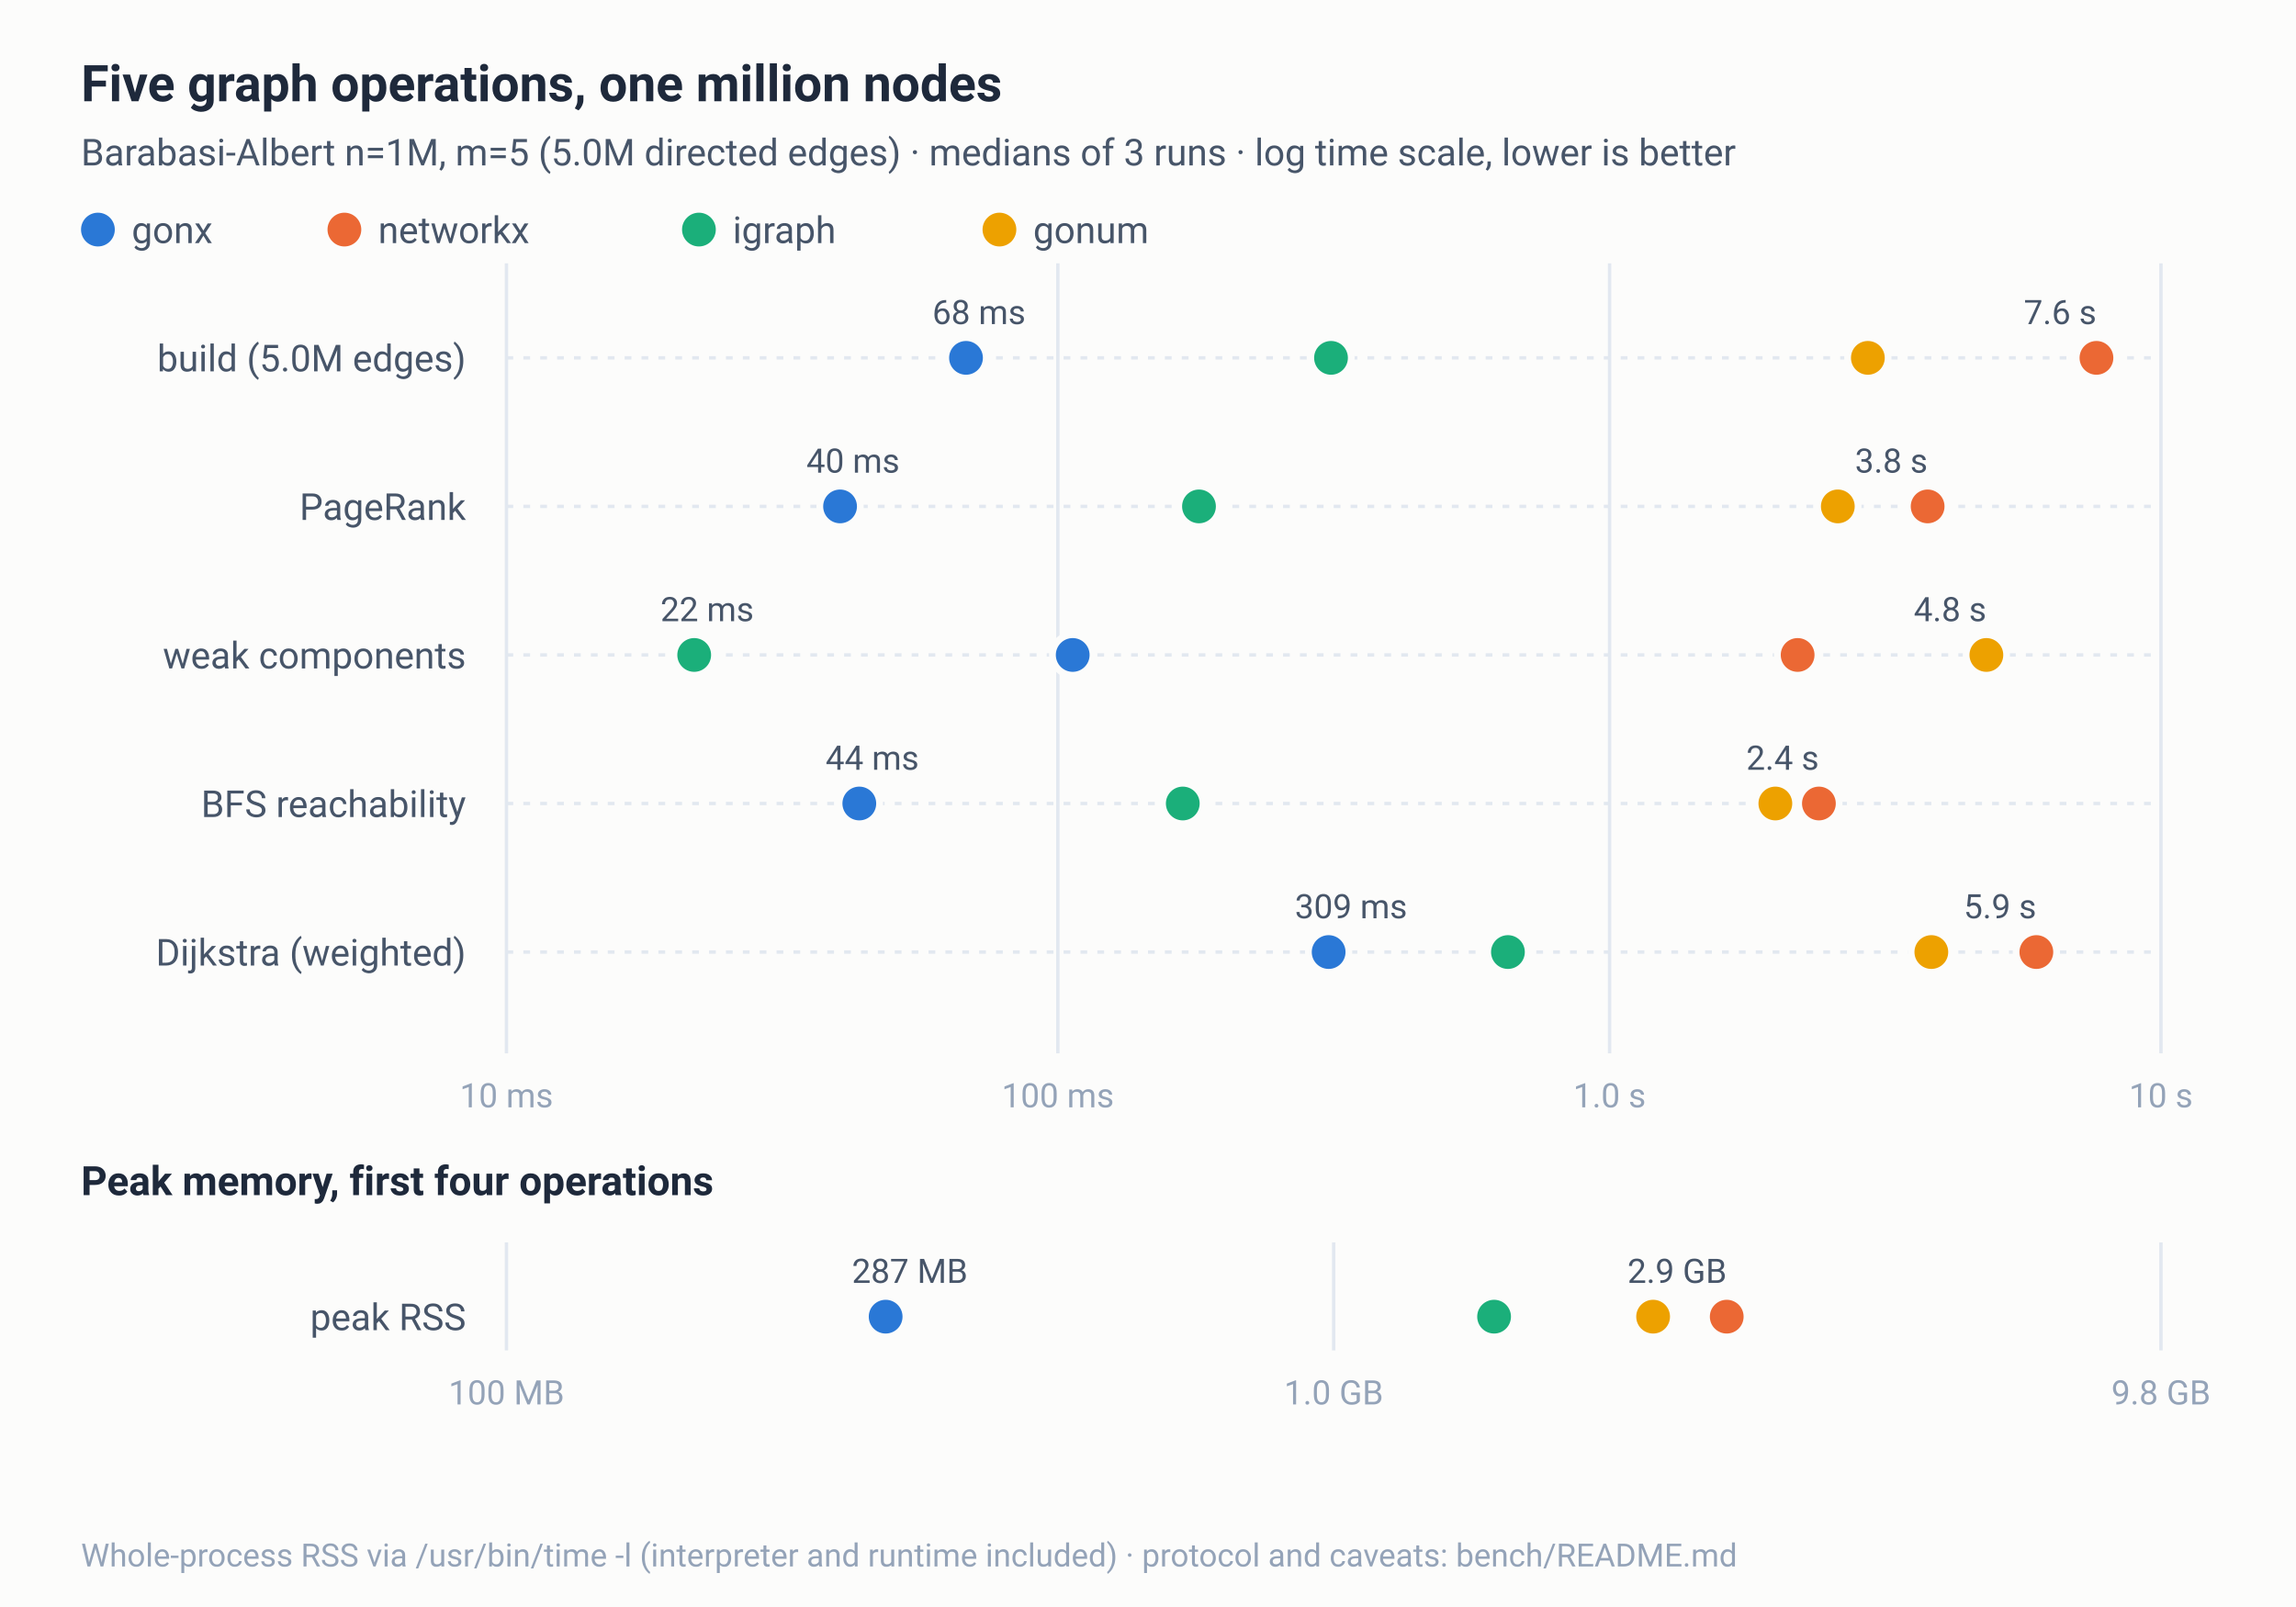
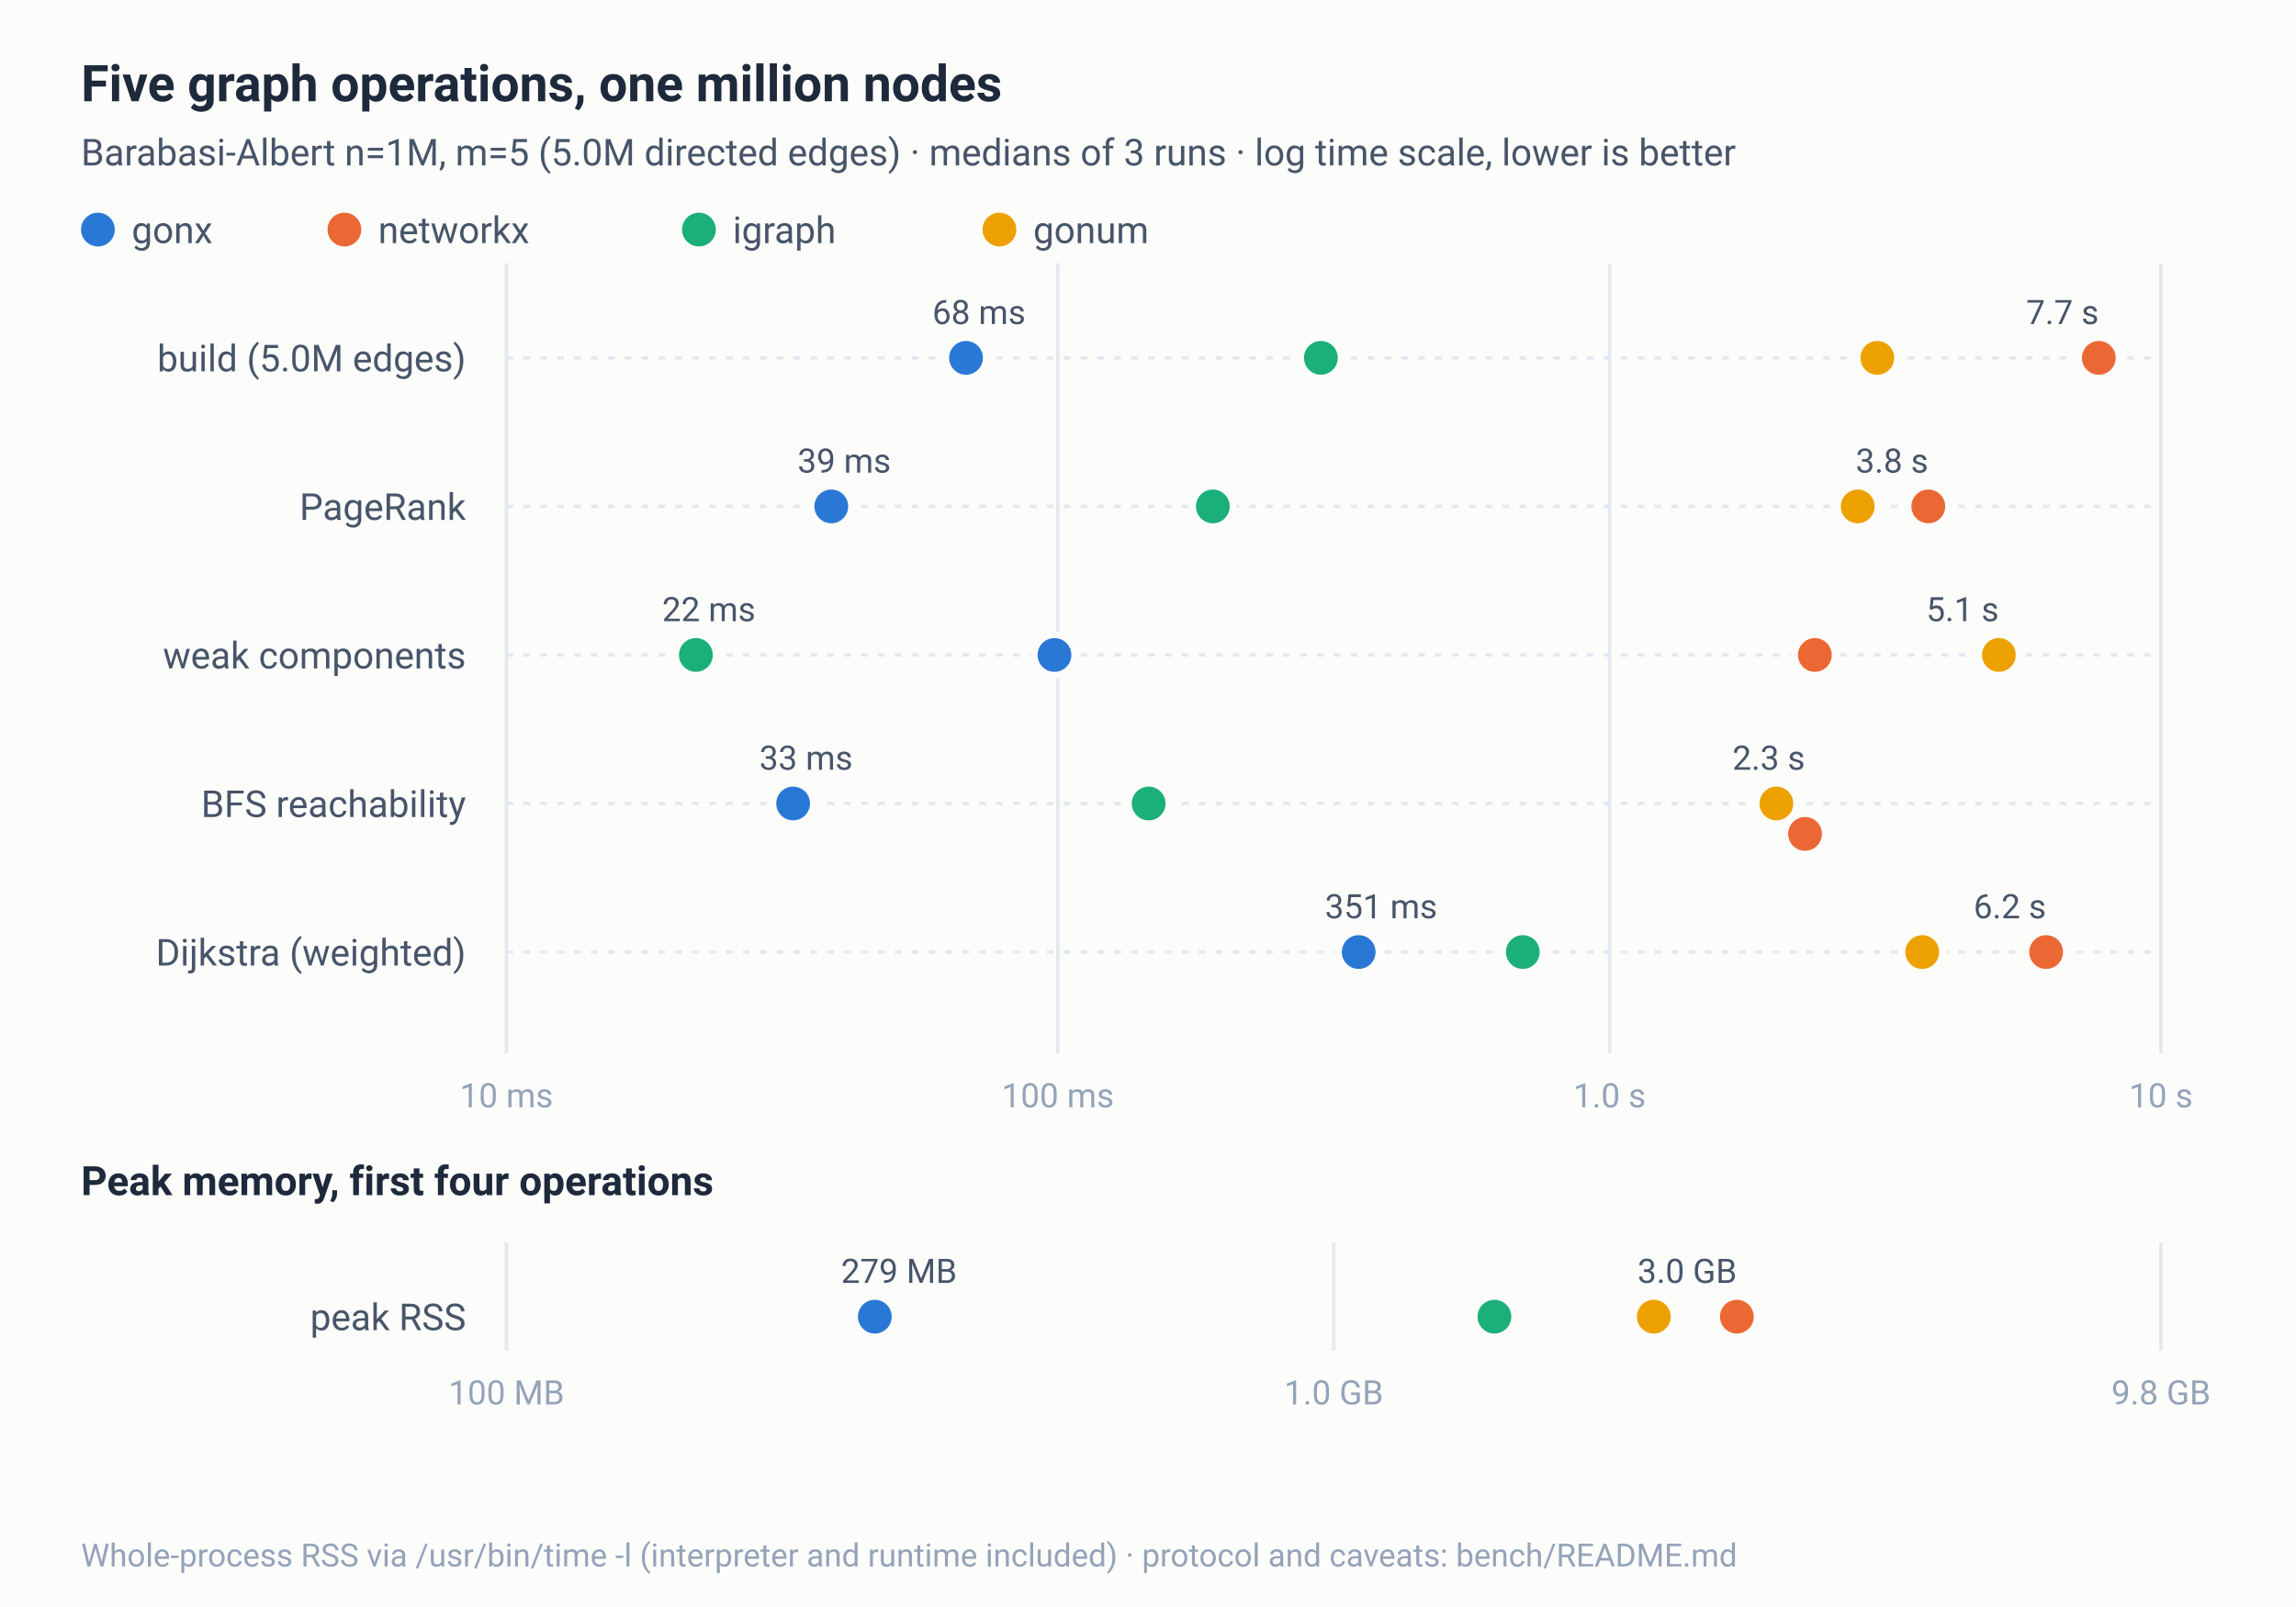
<svg xmlns="http://www.w3.org/2000/svg" width="680" height="476" viewBox="0 0 680 476" font-family="-apple-system, 'Segoe UI', Roboto, sans-serif">
  <rect width="680" height="476" fill="#fcfcfb" />
  <text x="24" y="30" font-size="15" font-weight="600" fill="#1e293b">Five graph operations, one million nodes</text>
  <text x="24" y="49" font-size="11" fill="#475569">Barabasi-Albert n=1M, m=5 (5.0M directed edges) · medians of 3 runs · log time scale, lower is better</text>
  <circle cx="29" cy="68" r="5" fill="#2a78d6" />
  <text x="39" y="72" font-size="11" fill="#475569">gonx</text>
  <circle cx="102" cy="68" r="5" fill="#eb6834" />
  <text x="112" y="72" font-size="11" fill="#475569">networkx</text>
  <circle cx="207" cy="68" r="5" fill="#1baf7a" />
  <text x="217" y="72" font-size="11" fill="#475569">igraph</text>
  <circle cx="296" cy="68" r="5" fill="#eda100" />
  <text x="306" y="72" font-size="11" fill="#475569">gonum</text>
  <line x1="150.0" y1="78" x2="150.0" y2="312" stroke="#e2e8f0" />
  <text x="150.0" y="328" font-size="10" fill="#94a3b8" text-anchor="middle">10 ms</text>
  <line x1="313.3" y1="78" x2="313.3" y2="312" stroke="#e2e8f0" />
  <text x="313.3" y="328" font-size="10" fill="#94a3b8" text-anchor="middle">100 ms</text>
  <line x1="476.7" y1="78" x2="476.7" y2="312" stroke="#e2e8f0" />
  <text x="476.7" y="328" font-size="10" fill="#94a3b8" text-anchor="middle">1.0 s</text>
  <line x1="640.0" y1="78" x2="640.0" y2="312" stroke="#e2e8f0" />
  <text x="640.0" y="328" font-size="10" fill="#94a3b8" text-anchor="middle">10 s</text>
  <text x="138" y="110" font-size="11" fill="#475569" text-anchor="end">build (5.0M edges)</text>
  <line x1="150" y1="106" x2="640" y2="106" stroke="#e2e8f0" stroke-dasharray="2,3" />
  <circle cx="286.1" cy="106" r="6" fill="#2a78d6" stroke="#fcfcfb" stroke-width="2" />
  <text x="276.1" y="96" font-size="10" fill="#475569" text-anchor="start">68 ms</text>
-   <circle cx="394.2" cy="106" r="6" fill="#1baf7a" stroke="#fcfcfb" stroke-width="2" />
-   <circle cx="553.2" cy="106" r="6" fill="#eda100" stroke="#fcfcfb" stroke-width="2" />
-   <circle cx="620.9" cy="106" r="6" fill="#eb6834" stroke="#fcfcfb" stroke-width="2" />
-   <text x="620.9" y="96" font-size="10" fill="#475569" text-anchor="end">7.6 s</text>
+   <circle cx="391.2" cy="106" r="6" fill="#1baf7a" stroke="#fcfcfb" stroke-width="2" />
+   <circle cx="556.0" cy="106" r="6" fill="#eda100" stroke="#fcfcfb" stroke-width="2" />
+   <circle cx="621.6" cy="106" r="6" fill="#eb6834" stroke="#fcfcfb" stroke-width="2" />
+   <text x="621.6" y="96" font-size="10" fill="#475569" text-anchor="end">7.7 s</text>
  <text x="138" y="154" font-size="11" fill="#475569" text-anchor="end">PageRank</text>
  <line x1="150" y1="150" x2="640" y2="150" stroke="#e2e8f0" stroke-dasharray="2,3" />
-   <circle cx="248.8" cy="150" r="6" fill="#2a78d6" stroke="#fcfcfb" stroke-width="2" />
-   <text x="238.8" y="140" font-size="10" fill="#475569" text-anchor="start">40 ms</text>
-   <circle cx="355.1" cy="150" r="6" fill="#1baf7a" stroke="#fcfcfb" stroke-width="2" />
-   <circle cx="544.3" cy="150" r="6" fill="#eda100" stroke="#fcfcfb" stroke-width="2" />
-   <circle cx="570.9" cy="150" r="6" fill="#eb6834" stroke="#fcfcfb" stroke-width="2" />
-   <text x="570.9" y="140" font-size="10" fill="#475569" text-anchor="end">3.8 s</text>
+   <circle cx="246.2" cy="150" r="6" fill="#2a78d6" stroke="#fcfcfb" stroke-width="2" />
+   <text x="236.2" y="140" font-size="10" fill="#475569" text-anchor="start">39 ms</text>
+   <circle cx="359.2" cy="150" r="6" fill="#1baf7a" stroke="#fcfcfb" stroke-width="2" />
+   <circle cx="550.2" cy="150" r="6" fill="#eda100" stroke="#fcfcfb" stroke-width="2" />
+   <circle cx="571.1" cy="150" r="6" fill="#eb6834" stroke="#fcfcfb" stroke-width="2" />
+   <text x="571.1" y="140" font-size="10" fill="#475569" text-anchor="end">3.8 s</text>
  <text x="138" y="198" font-size="11" fill="#475569" text-anchor="end">weak components</text>
  <line x1="150" y1="194" x2="640" y2="194" stroke="#e2e8f0" stroke-dasharray="2,3" />
-   <circle cx="205.6" cy="194" r="6" fill="#1baf7a" stroke="#fcfcfb" stroke-width="2" />
-   <text x="195.6" y="184" font-size="10" fill="#475569" text-anchor="start">22 ms</text>
-   <circle cx="317.7" cy="194" r="6" fill="#2a78d6" stroke="#fcfcfb" stroke-width="2" />
-   <circle cx="532.4" cy="194" r="6" fill="#eb6834" stroke="#fcfcfb" stroke-width="2" />
-   <circle cx="588.3" cy="194" r="6" fill="#eda100" stroke="#fcfcfb" stroke-width="2" />
-   <text x="588.3" y="184" font-size="10" fill="#475569" text-anchor="end">4.8 s</text>
+   <circle cx="206.1" cy="194" r="6" fill="#1baf7a" stroke="#fcfcfb" stroke-width="2" />
+   <text x="196.1" y="184" font-size="10" fill="#475569" text-anchor="start">22 ms</text>
+   <circle cx="312.3" cy="194" r="6" fill="#2a78d6" stroke="#fcfcfb" stroke-width="2" />
+   <circle cx="537.5" cy="194" r="6" fill="#eb6834" stroke="#fcfcfb" stroke-width="2" />
+   <circle cx="592.0" cy="194" r="6" fill="#eda100" stroke="#fcfcfb" stroke-width="2" />
+   <text x="592.0" y="184" font-size="10" fill="#475569" text-anchor="end">5.1 s</text>
  <text x="138" y="242" font-size="11" fill="#475569" text-anchor="end">BFS reachability</text>
  <line x1="150" y1="238" x2="640" y2="238" stroke="#e2e8f0" stroke-dasharray="2,3" />
-   <circle cx="254.5" cy="238" r="6" fill="#2a78d6" stroke="#fcfcfb" stroke-width="2" />
-   <text x="244.5" y="228" font-size="10" fill="#475569" text-anchor="start">44 ms</text>
-   <circle cx="350.3" cy="238" r="6" fill="#1baf7a" stroke="#fcfcfb" stroke-width="2" />
-   <circle cx="525.8" cy="238" r="6" fill="#eda100" stroke="#fcfcfb" stroke-width="2" />
-   <circle cx="538.7" cy="238" r="6" fill="#eb6834" stroke="#fcfcfb" stroke-width="2" />
-   <text x="538.7" y="228" font-size="10" fill="#475569" text-anchor="end">2.4 s</text>
+   <circle cx="234.9" cy="238" r="6" fill="#2a78d6" stroke="#fcfcfb" stroke-width="2" />
+   <text x="224.9" y="228" font-size="10" fill="#475569" text-anchor="start">33 ms</text>
+   <circle cx="340.2" cy="238" r="6" fill="#1baf7a" stroke="#fcfcfb" stroke-width="2" />
+   <circle cx="526.1" cy="238" r="6" fill="#eda100" stroke="#fcfcfb" stroke-width="2" />
+   <circle cx="534.6" cy="247" r="6" fill="#eb6834" stroke="#fcfcfb" stroke-width="2" />
+   <text x="534.6" y="228" font-size="10" fill="#475569" text-anchor="end">2.3 s</text>
  <text x="138" y="286" font-size="11" fill="#475569" text-anchor="end">Dijkstra (weighted)</text>
  <line x1="150" y1="282" x2="640" y2="282" stroke="#e2e8f0" stroke-dasharray="2,3" />
-   <circle cx="393.5" cy="282" r="6" fill="#2a78d6" stroke="#fcfcfb" stroke-width="2" />
-   <text x="383.5" y="272" font-size="10" fill="#475569" text-anchor="start">309 ms</text>
-   <circle cx="446.6" cy="282" r="6" fill="#1baf7a" stroke="#fcfcfb" stroke-width="2" />
-   <circle cx="572.0" cy="282" r="6" fill="#eda100" stroke="#fcfcfb" stroke-width="2" />
-   <circle cx="603.1" cy="282" r="6" fill="#eb6834" stroke="#fcfcfb" stroke-width="2" />
-   <text x="603.1" y="272" font-size="10" fill="#475569" text-anchor="end">5.9 s</text>
+   <circle cx="402.4" cy="282" r="6" fill="#2a78d6" stroke="#fcfcfb" stroke-width="2" />
+   <text x="392.4" y="272" font-size="10" fill="#475569" text-anchor="start">351 ms</text>
+   <circle cx="451.0" cy="282" r="6" fill="#1baf7a" stroke="#fcfcfb" stroke-width="2" />
+   <circle cx="569.3" cy="282" r="6" fill="#eda100" stroke="#fcfcfb" stroke-width="2" />
+   <circle cx="606.0" cy="282" r="6" fill="#eb6834" stroke="#fcfcfb" stroke-width="2" />
+   <text x="606.0" y="272" font-size="10" fill="#475569" text-anchor="end">6.2 s</text>
  <text x="24" y="354" font-size="12" font-weight="600" fill="#1e293b">Peak memory, first four operations</text>
  <line x1="150.0" y1="368" x2="150.0" y2="400" stroke="#e2e8f0" />
  <text x="150.0" y="416" font-size="10" fill="#94a3b8" text-anchor="middle">100 MB</text>
  <line x1="395.0" y1="368" x2="395.0" y2="400" stroke="#e2e8f0" />
  <text x="395.0" y="416" font-size="10" fill="#94a3b8" text-anchor="middle">1.0 GB</text>
  <line x1="640.0" y1="368" x2="640.0" y2="400" stroke="#e2e8f0" />
  <text x="640.0" y="416" font-size="10" fill="#94a3b8" text-anchor="middle">9.8 GB</text>
  <text x="138" y="394" font-size="11" fill="#475569" text-anchor="end">peak RSS</text>
-   <circle cx="262.3" cy="390" r="6" fill="#2a78d6" stroke="#fcfcfb" stroke-width="2" />
-   <text x="252.3" y="380" font-size="10" fill="#475569" text-anchor="start">287 MB</text>
-   <circle cx="511.4" cy="390" r="6" fill="#eb6834" stroke="#fcfcfb" stroke-width="2" />
-   <text x="511.4" y="380" font-size="10" fill="#475569" text-anchor="end">2.9 GB</text>
-   <circle cx="442.5" cy="390" r="6" fill="#1baf7a" stroke="#fcfcfb" stroke-width="2" />
-   <circle cx="489.6" cy="390" r="6" fill="#eda100" stroke="#fcfcfb" stroke-width="2" />
+   <circle cx="259.1" cy="390" r="6" fill="#2a78d6" stroke="#fcfcfb" stroke-width="2" />
+   <text x="249.1" y="380" font-size="10" fill="#475569" text-anchor="start">279 MB</text>
+   <circle cx="514.4" cy="390" r="6" fill="#eb6834" stroke="#fcfcfb" stroke-width="2" />
+   <text x="514.4" y="380" font-size="10" fill="#475569" text-anchor="end">3.0 GB</text>
+   <circle cx="442.6" cy="390" r="6" fill="#1baf7a" stroke="#fcfcfb" stroke-width="2" />
+   <circle cx="489.8" cy="390" r="6" fill="#eda100" stroke="#fcfcfb" stroke-width="2" />
  <text x="24" y="464" font-size="9.5" fill="#94a3b8">Whole-process RSS via /usr/bin/time -l (interpreter and runtime included) · protocol and caveats: bench/README.md</text>
</svg>
